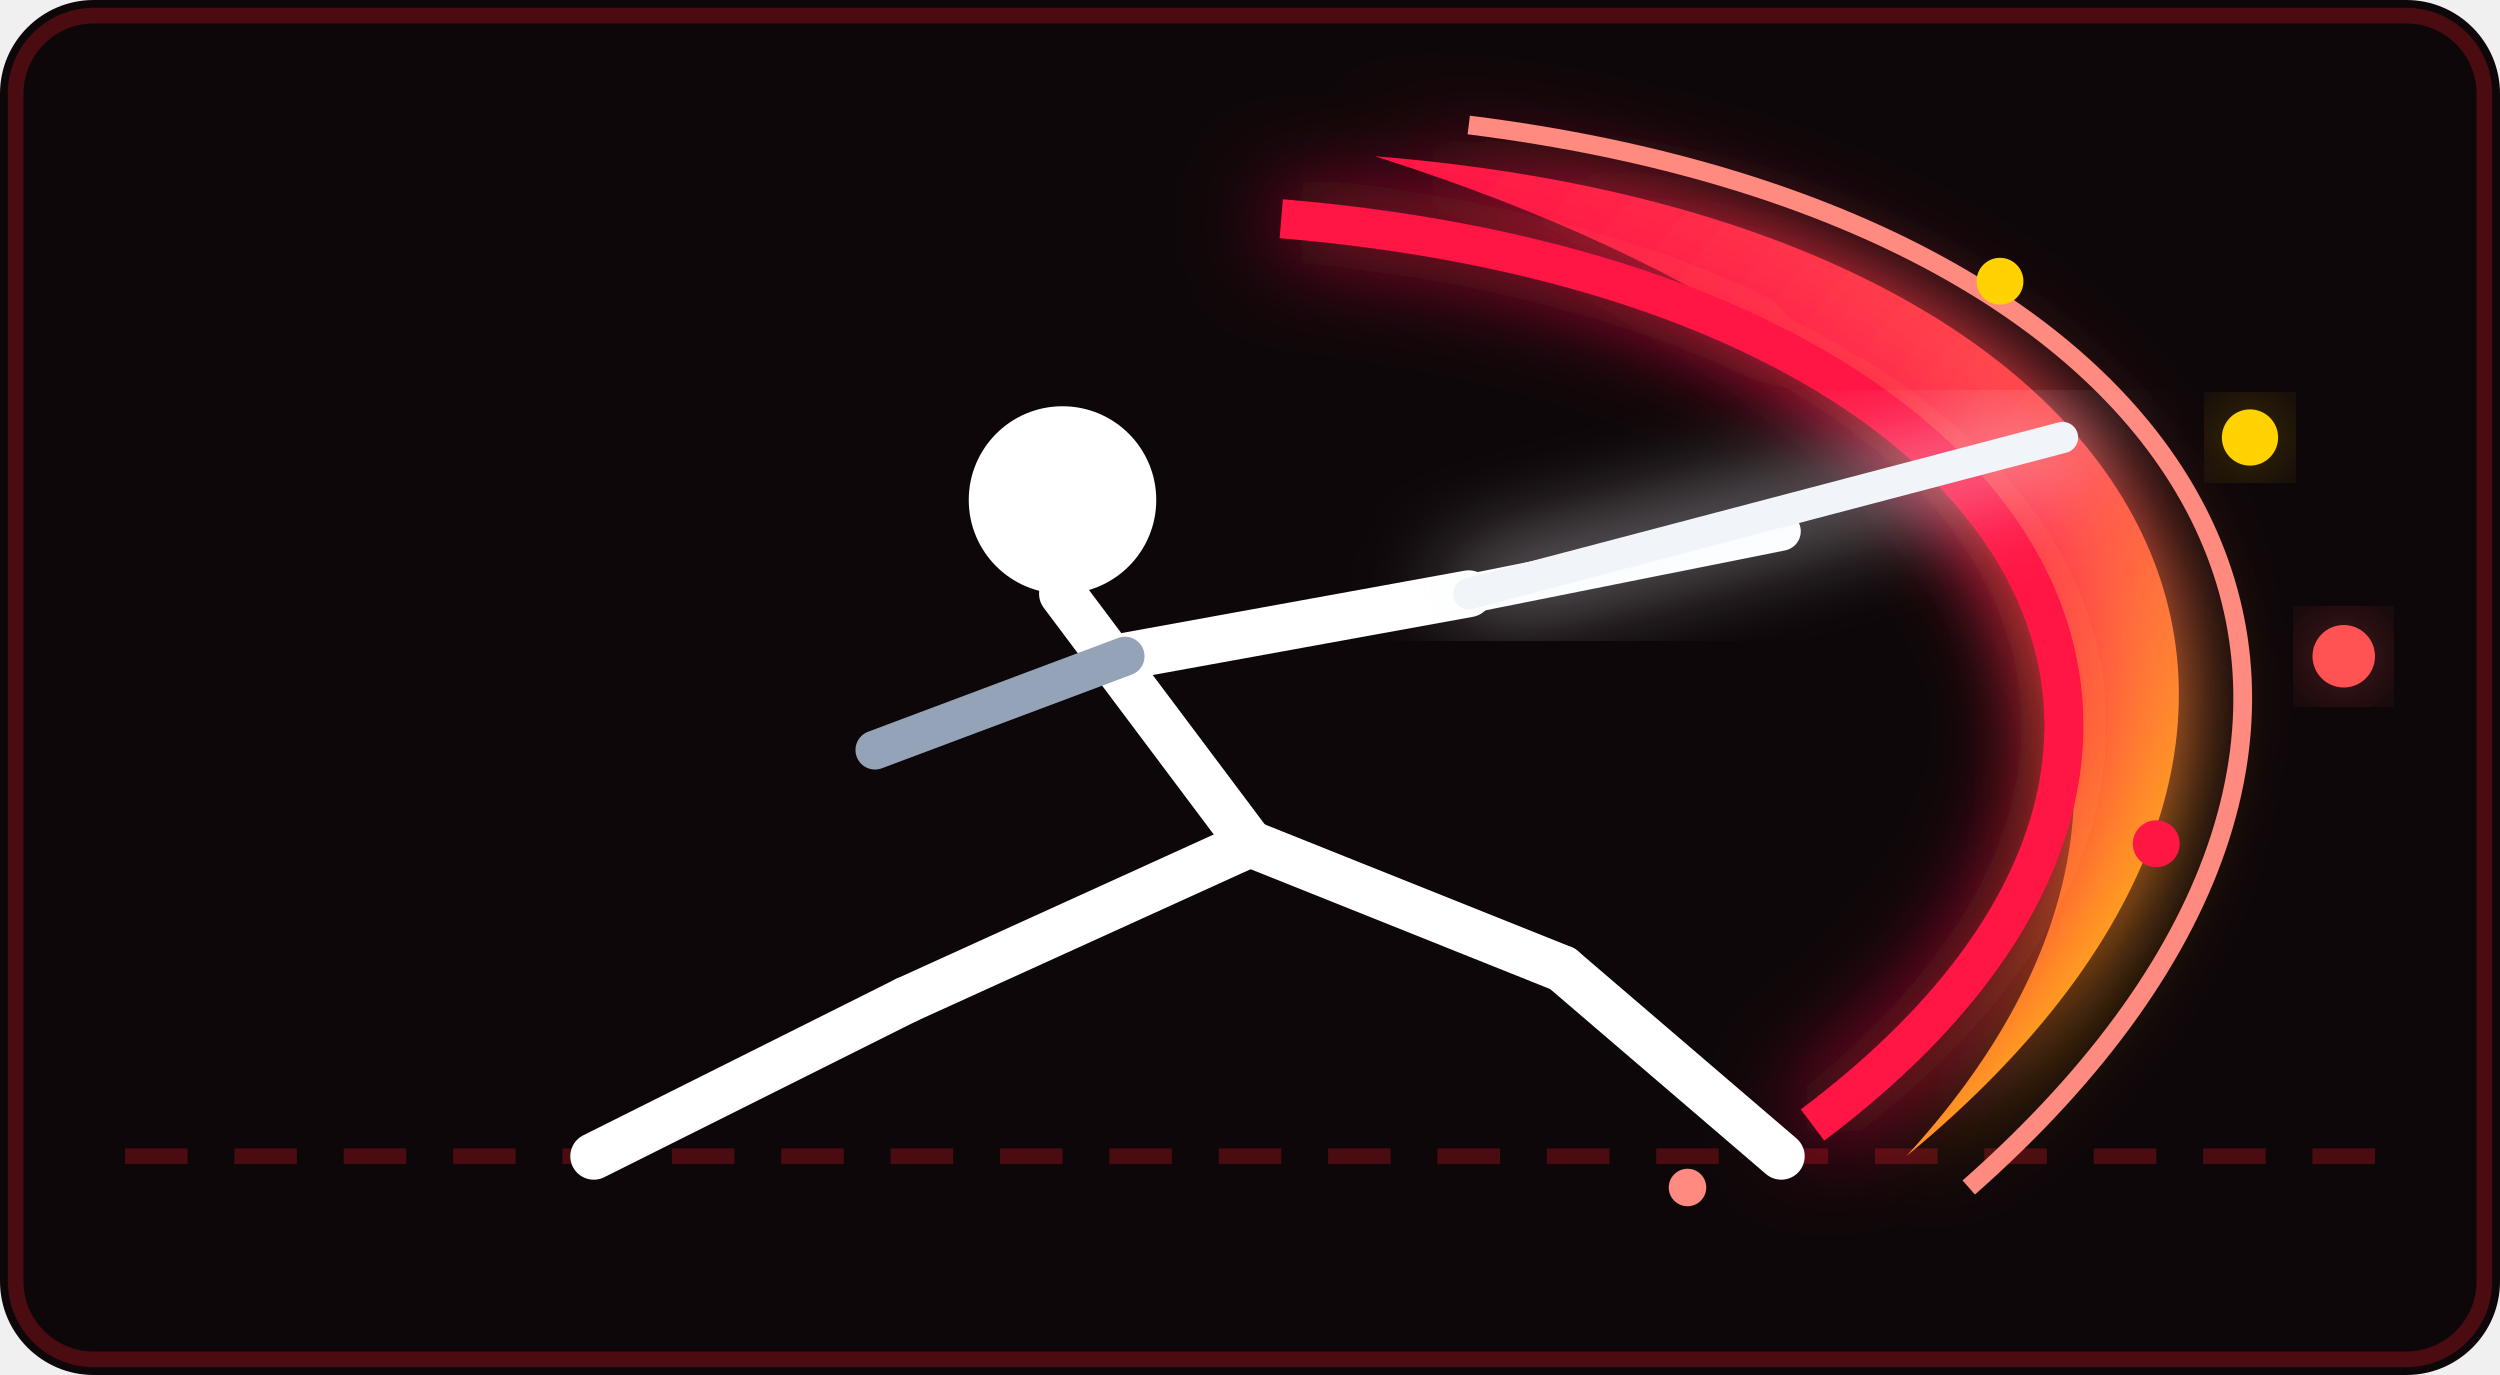
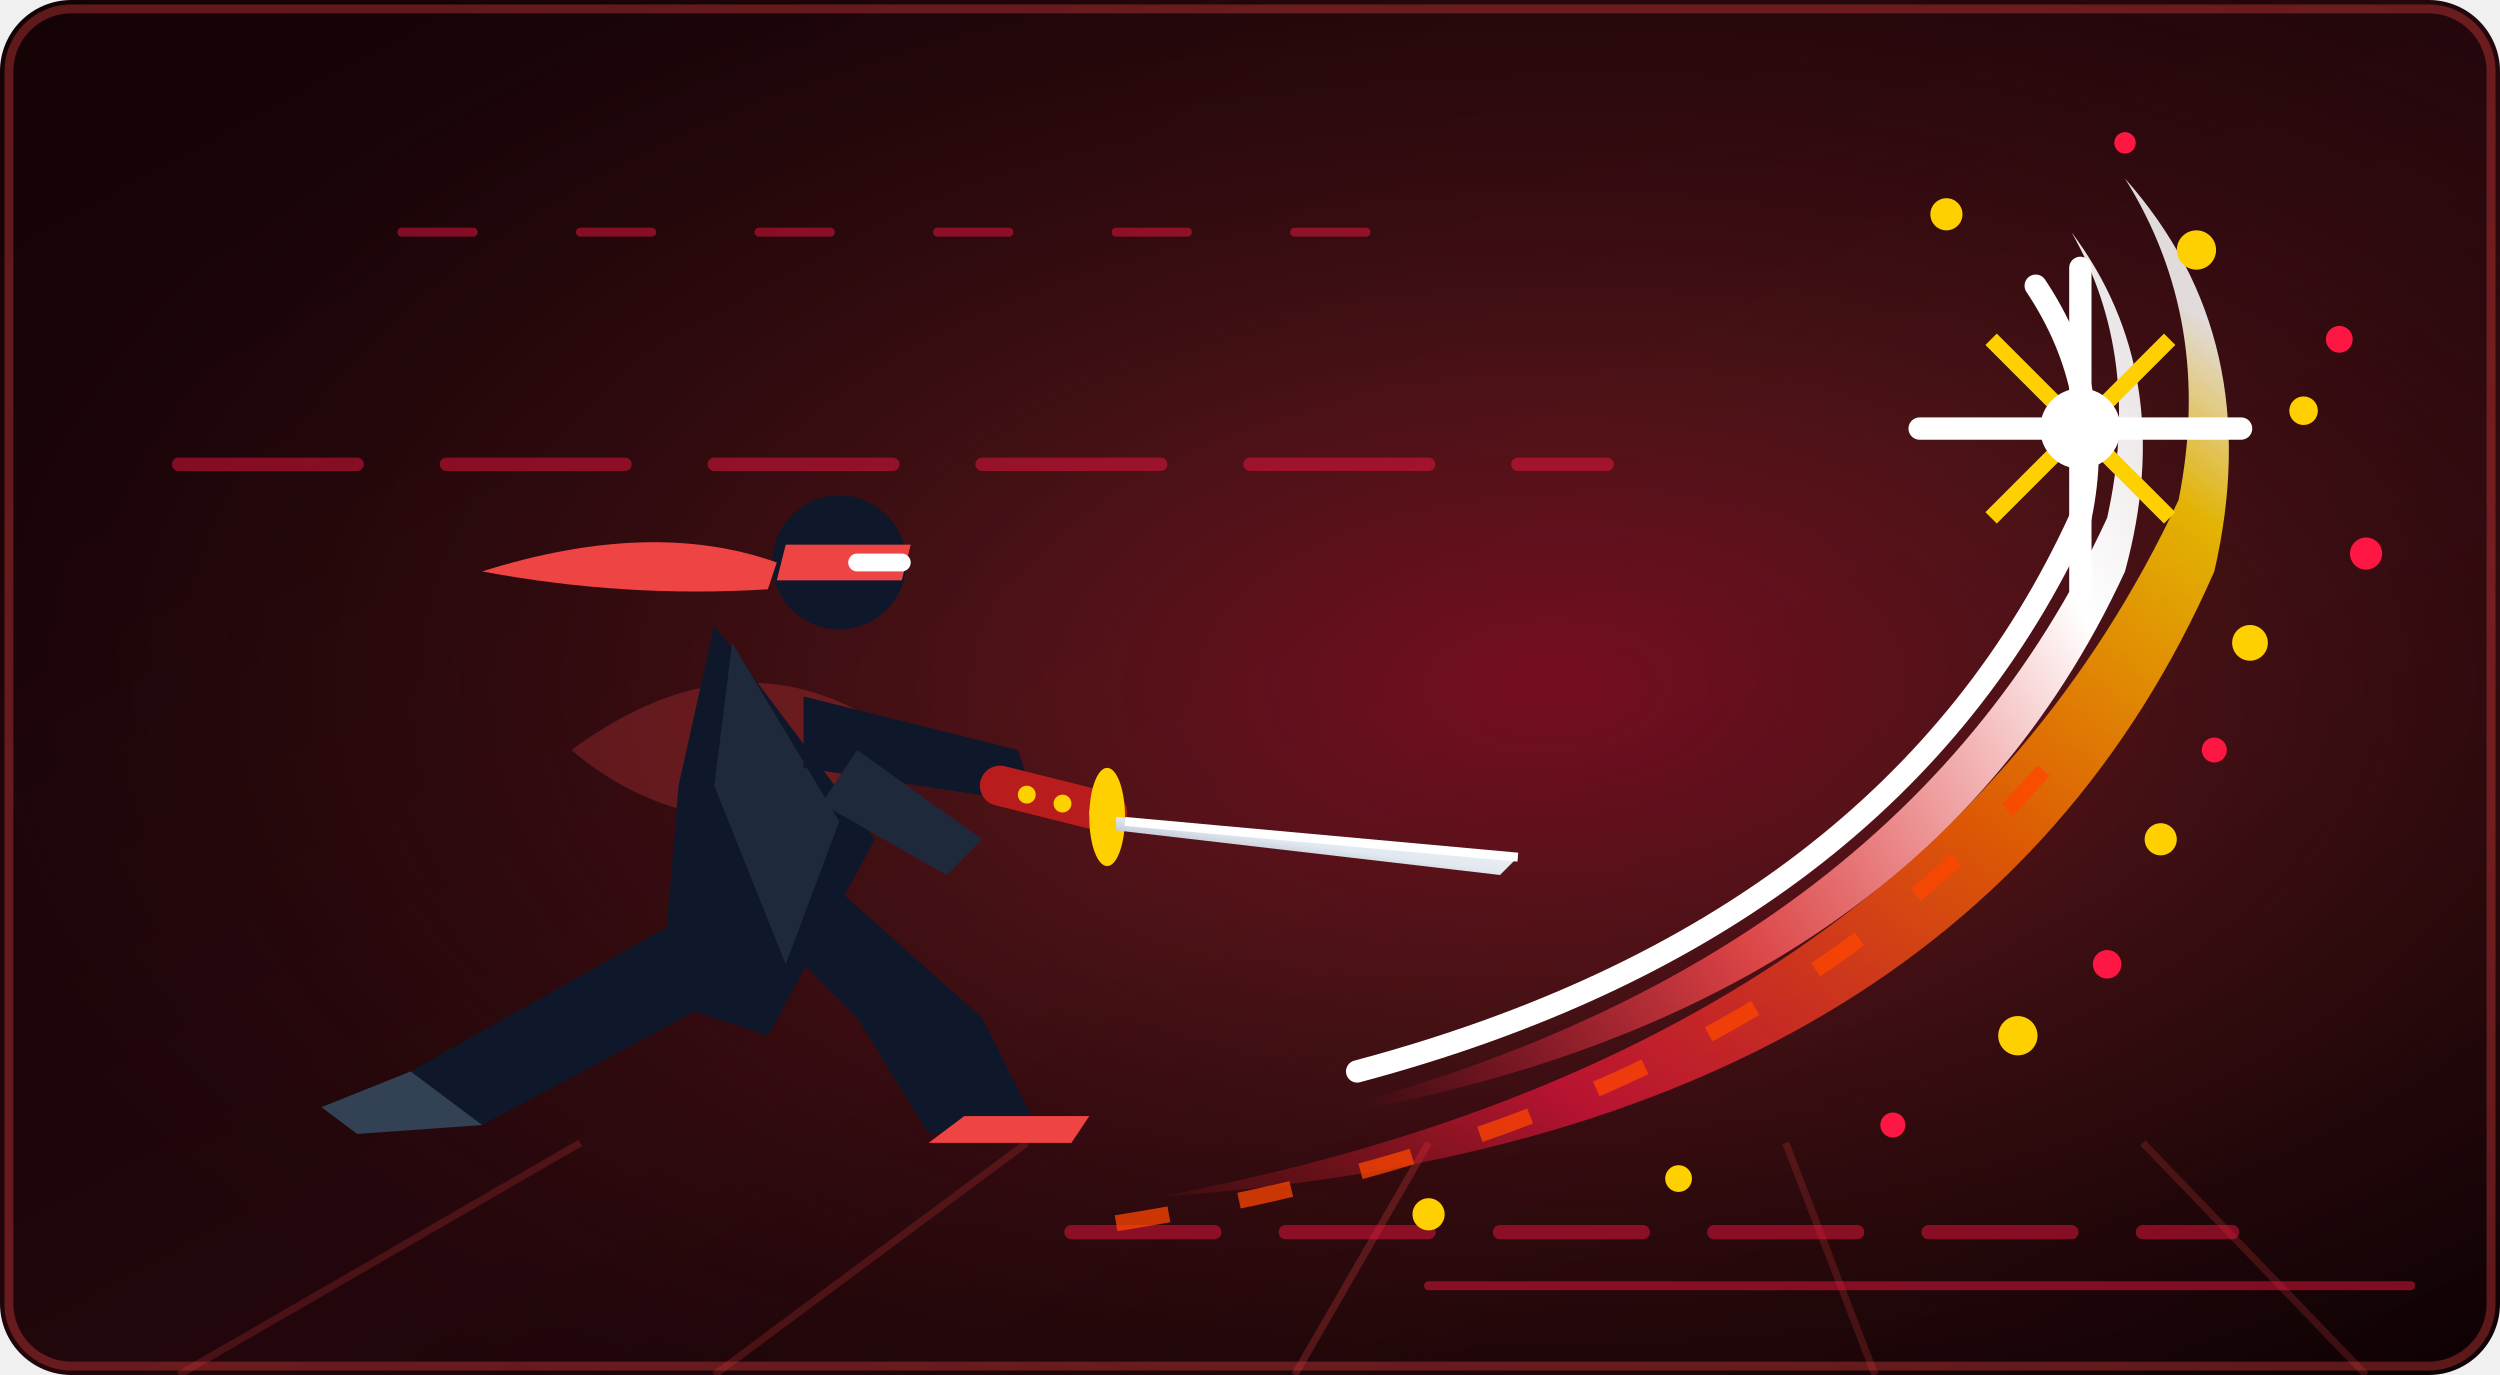
- <svg xmlns="http://www.w3.org/2000/svg" viewBox="0 0 160 88" width="160" height="88" fill="none">
+ <svg xmlns="http://www.w3.org/2000/svg" viewBox="0 0 280 154" width="280" height="154">
  <defs>
-     <linearGradient id="crimsonSlash" x1="0%" y1="0%" x2="100%" y2="100%">
-       <stop offset="0%" stop-color="#ff1744" />
-       <stop offset="60%" stop-color="#ff5252" />
-       <stop offset="100%" stop-color="#ffd200" />
+     <linearGradient id="slaBgGrad" x1="0%" y1="0%" x2="100%" y2="100%">
+       <stop offset="0%" stop-color="#140306" />
+       <stop offset="55%" stop-color="#22060b" />
+       <stop offset="100%" stop-color="#0c0103" />
    </linearGradient>
-     <filter id="crimsonGlow" x="-30%" y="-30%" width="160%" height="160%">
-       <feGaussianBlur stdDeviation="3" result="blur" />
-       <feMerge>
-         <feMergeNode in="blur" />
-         <feMergeNode in="SourceGraphic" />
-       </feMerge>
-     </filter>
+     <radialGradient id="slaCrimsonGlow" cx="62%" cy="50%" r="65%">
+       <stop offset="0%" stop-color="#ff1744" stop-opacity="0.38" />
+       <stop offset="40%" stop-color="#ef4444" stop-opacity="0.18" />
+       <stop offset="100%" stop-color="#7f1d1d" stop-opacity="0" />
+     </radialGradient>
+     <linearGradient id="slaBladeArc" x1="0%" y1="100%" x2="80%" y2="0%">
+       <stop offset="0%" stop-color="#dc2626" stop-opacity="0.1" />
+       <stop offset="25%" stop-color="#ff1744" stop-opacity="0.75" />
+       <stop offset="60%" stop-color="#ff6b00" stop-opacity="0.95" />
+       <stop offset="88%" stop-color="#ffd000" stop-opacity="1" />
+       <stop offset="100%" stop-color="#ffffff" stop-opacity="1" />
+     </linearGradient>
+     <linearGradient id="slaCoreGlow" x1="0%" y1="80%" x2="100%" y2="20%">
+       <stop offset="0%" stop-color="#ff1744" stop-opacity="0" />
+       <stop offset="40%" stop-color="#ff5252" stop-opacity="0.8" />
+       <stop offset="85%" stop-color="#ffffff" stop-opacity="1" />
+       <stop offset="100%" stop-color="#ffffff" stop-opacity="0.9" />
+     </linearGradient>
+     <linearGradient id="slaFloorGrad" x1="0%" y1="0%" x2="100%" y2="0%">
+       <stop offset="0%" stop-color="#ef4444" stop-opacity="0" />
+       <stop offset="35%" stop-color="#ef4444" stop-opacity="0.4" />
+       <stop offset="85%" stop-color="#f59e0b" stop-opacity="0.7" />
+       <stop offset="100%" stop-color="#ef4444" stop-opacity="0" />
+     </linearGradient>
+     <linearGradient id="slaSteelGrad" x1="0%" y1="100%" x2="100%" y2="0%">
+       <stop offset="0%" stop-color="#64748b" />
+       <stop offset="50%" stop-color="#e2e8f0" />
+       <stop offset="100%" stop-color="#ffffff" />
+     </linearGradient>
  </defs>
-   <rect width="160" height="88" rx="6" fill="#0e0709" />
-   <rect width="158" height="86" x="1" y="1" rx="5" fill="none" stroke="rgba(255, 30, 39, 0.25)" stroke-width="1" />
-   <line x1="8" y1="74" x2="152" y2="74" stroke="rgba(255, 30, 39, 0.25)" stroke-width="1" stroke-dasharray="4,3" />
-   <path d="M 88 10 C 138 14 156 46 122 74 C 144 50 132 24 88 10 Z" fill="url(#crimsonSlash)" filter="url(#crimsonGlow)" />
-   <path d="M 82 14 C 130 18 148 48 116 72" fill="none" stroke="#ff1744" stroke-width="2.5" filter="url(#crimsonGlow)" />
-   <path d="M 94 8 C 142 14 160 46 126 76" fill="none" stroke="#ff8a80" stroke-width="1.2" />
-   <circle cx="144" cy="28" r="1.8" fill="#ffd200" filter="url(#crimsonGlow)" />
-   <circle cx="138" cy="54" r="1.5" fill="#ff1744" />
-   <circle cx="150" cy="42" r="2" fill="#ff5252" filter="url(#crimsonGlow)" />
-   <circle cx="128" cy="18" r="1.5" fill="#ffd200" />
-   <circle cx="108" cy="76" r="1.2" fill="#ff8a80" />
-   <circle cx="68" cy="32" r="6" fill="#ffffff" />
-   <line x1="68" y1="38" x2="80" y2="54" stroke="#ffffff" stroke-width="3" stroke-linecap="round" />
-   <line x1="72" y1="42" x2="94" y2="38" stroke="#ffffff" stroke-width="3" stroke-linecap="round" />
-   <line x1="94" y1="38" x2="114" y2="34" stroke="#ffffff" stroke-width="2.5" stroke-linecap="round" />
-   <line x1="94" y1="38" x2="132" y2="28" stroke="#f1f5f9" stroke-width="2" stroke-linecap="round" filter="url(#crimsonGlow)" />
-   <line x1="72" y1="42" x2="56" y2="48" stroke="#94a3b8" stroke-width="2.5" stroke-linecap="round" />
-   <line x1="80" y1="54" x2="100" y2="62" stroke="#ffffff" stroke-width="3" stroke-linecap="round" />
-   <line x1="100" y1="62" x2="114" y2="74" stroke="#ffffff" stroke-width="3" stroke-linecap="round" />
-   <line x1="80" y1="54" x2="58" y2="64" stroke="#ffffff" stroke-width="3" stroke-linecap="round" />
-   <line x1="58" y1="64" x2="38" y2="74" stroke="#ffffff" stroke-width="3" stroke-linecap="round" />
+   <rect width="280" height="154" rx="8" fill="url(#slaBgGrad)" />
+   <rect width="280" height="154" rx="8" fill="url(#slaCrimsonGlow)" />
+   <path d="M 0 128 L 280 128" stroke="url(#slaFloorGrad)" stroke-width="1" />
+   <path d="M 20 154 L 65 128" stroke="#ef4444" stroke-width="0.8" stroke-opacity="0.2" />
+   <path d="M 80 154 L 115 128" stroke="#ef4444" stroke-width="0.8" stroke-opacity="0.2" />
+   <path d="M 145 154 L 160 128" stroke="#ef4444" stroke-width="0.8" stroke-opacity="0.25" />
+   <path d="M 210 154 L 200 128" stroke="#ef4444" stroke-width="0.8" stroke-opacity="0.2" />
+   <path d="M 265 154 L 240 128" stroke="#ef4444" stroke-width="0.8" stroke-opacity="0.2" />
+   <g stroke="#ff1744" stroke-linecap="round" opacity="0.45">
+     <line x1="45" y1="26" x2="160" y2="26" stroke-width="1" stroke-dasharray="8 12" />
+     <line x1="20" y1="52" x2="180" y2="52" stroke-width="1.5" stroke-dasharray="20 10" />
+     <line x1="120" y1="138" x2="250" y2="138" stroke-width="1.6" stroke-dasharray="16 8" />
+     <line x1="160" y1="144" x2="270" y2="144" stroke-width="1" />
+   </g>
+   <g transform="translate(68, 52)">
+     <path d="M 32 30 Q 15 18 -4 32 Q 10 44 32 38 Z" fill="#ef4444" opacity="0.25" />
+     <path d="M 10 50 L -22 68 L -14 74 L 16 58 Z" fill="#0f172a" />
+     <path d="M -22 68 L -32 72 L -28 75 L -14 74 Z" fill="#334155" />
+     <path d="M 24 46 L 42 62 L 48 74 L 36 75 L 28 62 L 16 50 Z" fill="#0f172a" />
+     <path d="M 40 73 L 54 73 L 52 76 L 36 76 Z" fill="#ef4444" />
+     <path d="M 12 18 L 30 42 L 18 64 L 6 60 L 8 36 Z" fill="#0f172a" />
+     <path d="M 14 20 L 26 40 L 20 56 L 12 36 Z" fill="#1e293b" />
+     <circle cx="26" cy="11" r="7.5" fill="#0f172a" />
+     <path d="M 20 9 L 34 9 L 33 13 L 19 13 Z" fill="#ef4444" />
+     <path d="M 19 11 Q 5 6 -14 12 Q 2 15 18 14 Z" fill="#ef4444" />
+     <line x1="28" y1="11" x2="33" y2="11" stroke="#ffffff" stroke-width="2" stroke-linecap="round" />
+     <path d="M 22 26 L 46 32 L 48 38 L 22 34 Z" fill="#0f172a" />
+     <path d="M 28 32 L 42 42 L 38 46 L 24 38 Z" fill="#1e293b" />
+     <line x1="44" y1="36" x2="56" y2="39" stroke="#b91c1c" stroke-width="4.5" stroke-linecap="round" />
+     <circle cx="47" cy="37" r="1" fill="#ffd000" />
+     <circle cx="51" cy="38" r="1" fill="#ffd000" />
+     <circle cx="55" cy="39" r="1" fill="#ffd000" />
+     <ellipse cx="56" cy="39.5" rx="2" ry="5.5" fill="#ffd000" />
+     <path d="M 57 39.5 L 102 44 L 100 46 L 57 41 Z" fill="url(#slaSteelGrad)" />
+     <line x1="58" y1="40" x2="102" y2="44" stroke="#ffffff" stroke-width="1" />
+   </g>
+   <g>
+     <path d="M 130 134 Q 215 118 244 56 Q 248 36 238 20 Q 254 38 248 64 Q 220 128 130 134 Z" fill="url(#slaBladeArc)" opacity="0.85" />
+     <path d="M 142 126 Q 212 110 236 58 Q 240 40 232 26 Q 244 42 238 64 Q 214 116 142 126 Z" fill="url(#slaCoreGlow)" />
+     <path d="M 152 120 Q 212 104 233 58 Q 236 44 228 32" fill="none" stroke="#ffffff" stroke-width="2.5" stroke-linecap="round" />
+     <path d="M 125 137 Q 195 126 230 85" fill="none" stroke="#ff4500" stroke-width="1.8" stroke-dasharray="6 8" opacity="0.75" />
+   </g>
+   <g transform="translate(233, 48)">
+     <line x1="-18" y1="0" x2="18" y2="0" stroke="#ffffff" stroke-width="2.5" stroke-linecap="round" />
+     <line x1="0" y1="-18" x2="0" y2="18" stroke="#ffffff" stroke-width="2.5" stroke-linecap="round" />
+     <line x1="-10" y1="-10" x2="10" y2="10" stroke="#ffd000" stroke-width="1.8" />
+     <line x1="10" y1="-10" x2="-10" y2="10" stroke="#ffd000" stroke-width="1.8" />
+     <circle cx="0" cy="0" r="4.5" fill="#ffffff" />
+   </g>
+   <g fill="#ffd000">
+     <circle cx="218" cy="24" r="1.8" />
+     <circle cx="246" cy="28" r="2.2" />
+     <circle cx="258" cy="46" r="1.6" />
+     <circle cx="252" cy="72" r="2" />
+     <circle cx="242" cy="94" r="1.8" />
+     <circle cx="226" cy="116" r="2.2" />
+     <circle cx="188" cy="132" r="1.5" />
+     <circle cx="160" cy="136" r="1.8" />
+   </g>
+   <g fill="#ff1744">
+     <circle cx="238" cy="16" r="1.2" />
+     <circle cx="262" cy="38" r="1.5" />
+     <circle cx="265" cy="62" r="1.8" />
+     <circle cx="248" cy="84" r="1.4" />
+     <circle cx="236" cy="108" r="1.6" />
+     <circle cx="212" cy="126" r="1.4" />
+   </g>
+   <rect width="278" height="152" x="1" y="1" rx="7" fill="none" stroke="#ef4444" stroke-width="1" stroke-opacity="0.35" />
</svg>
